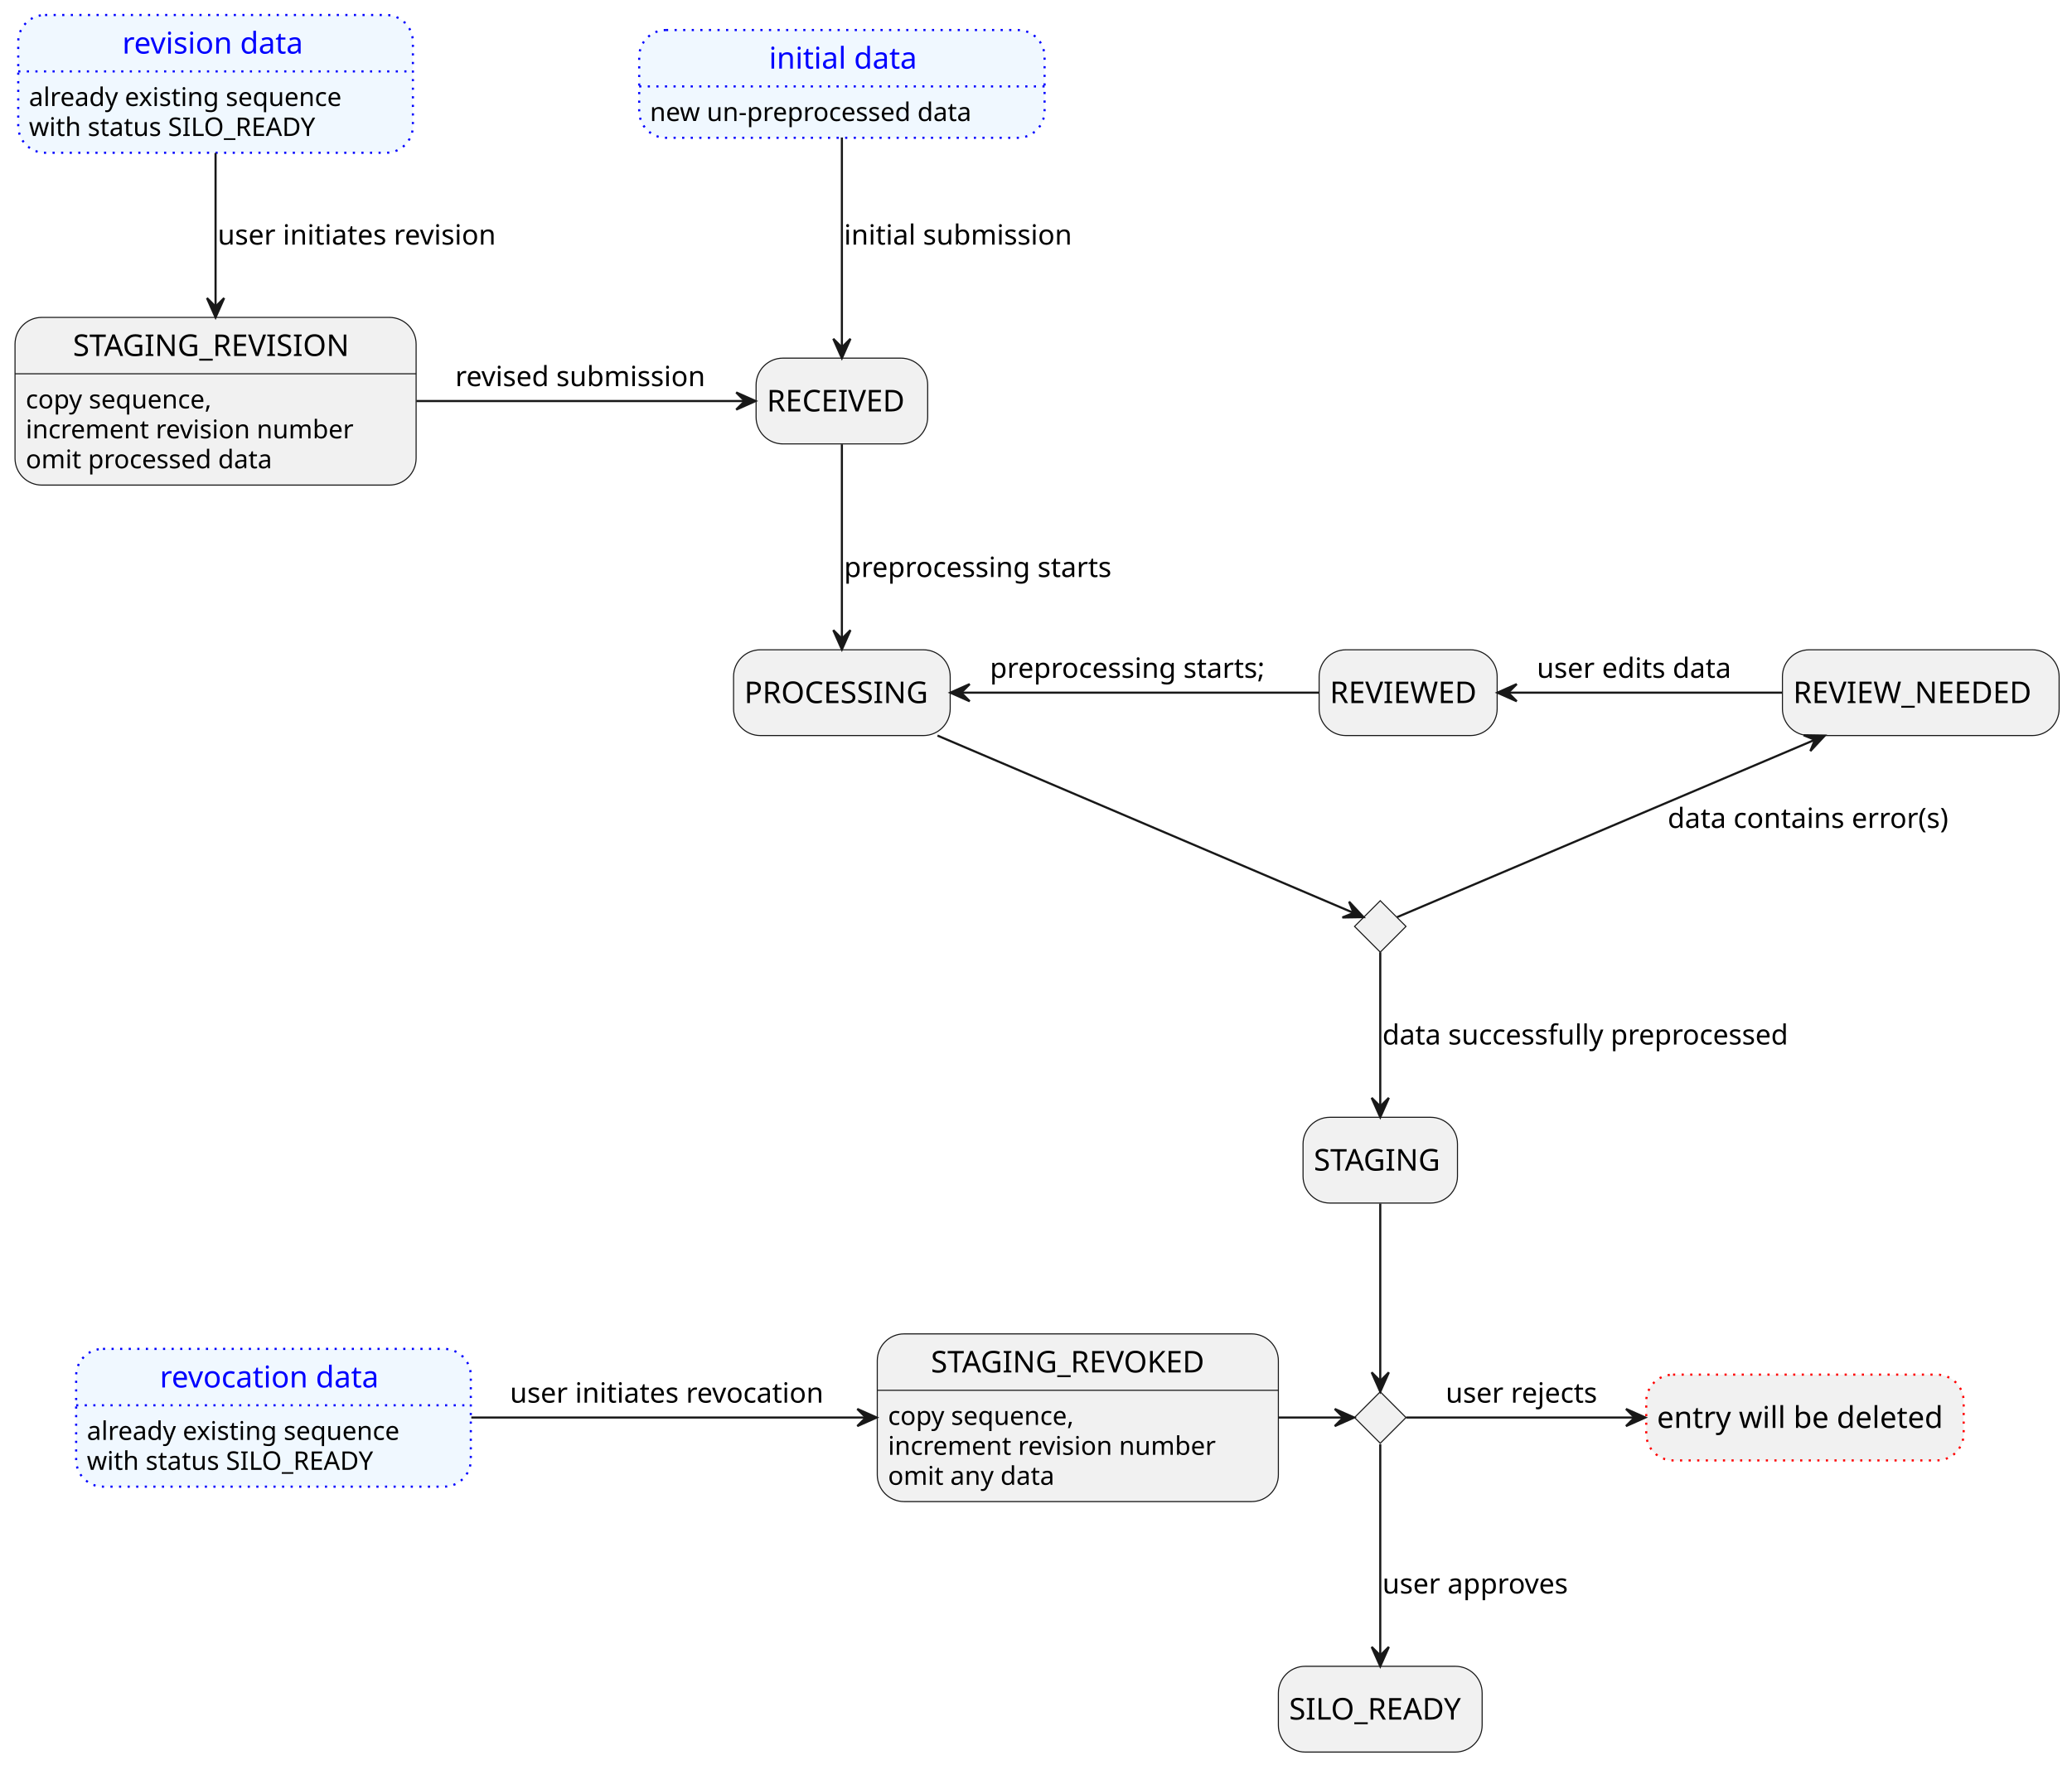
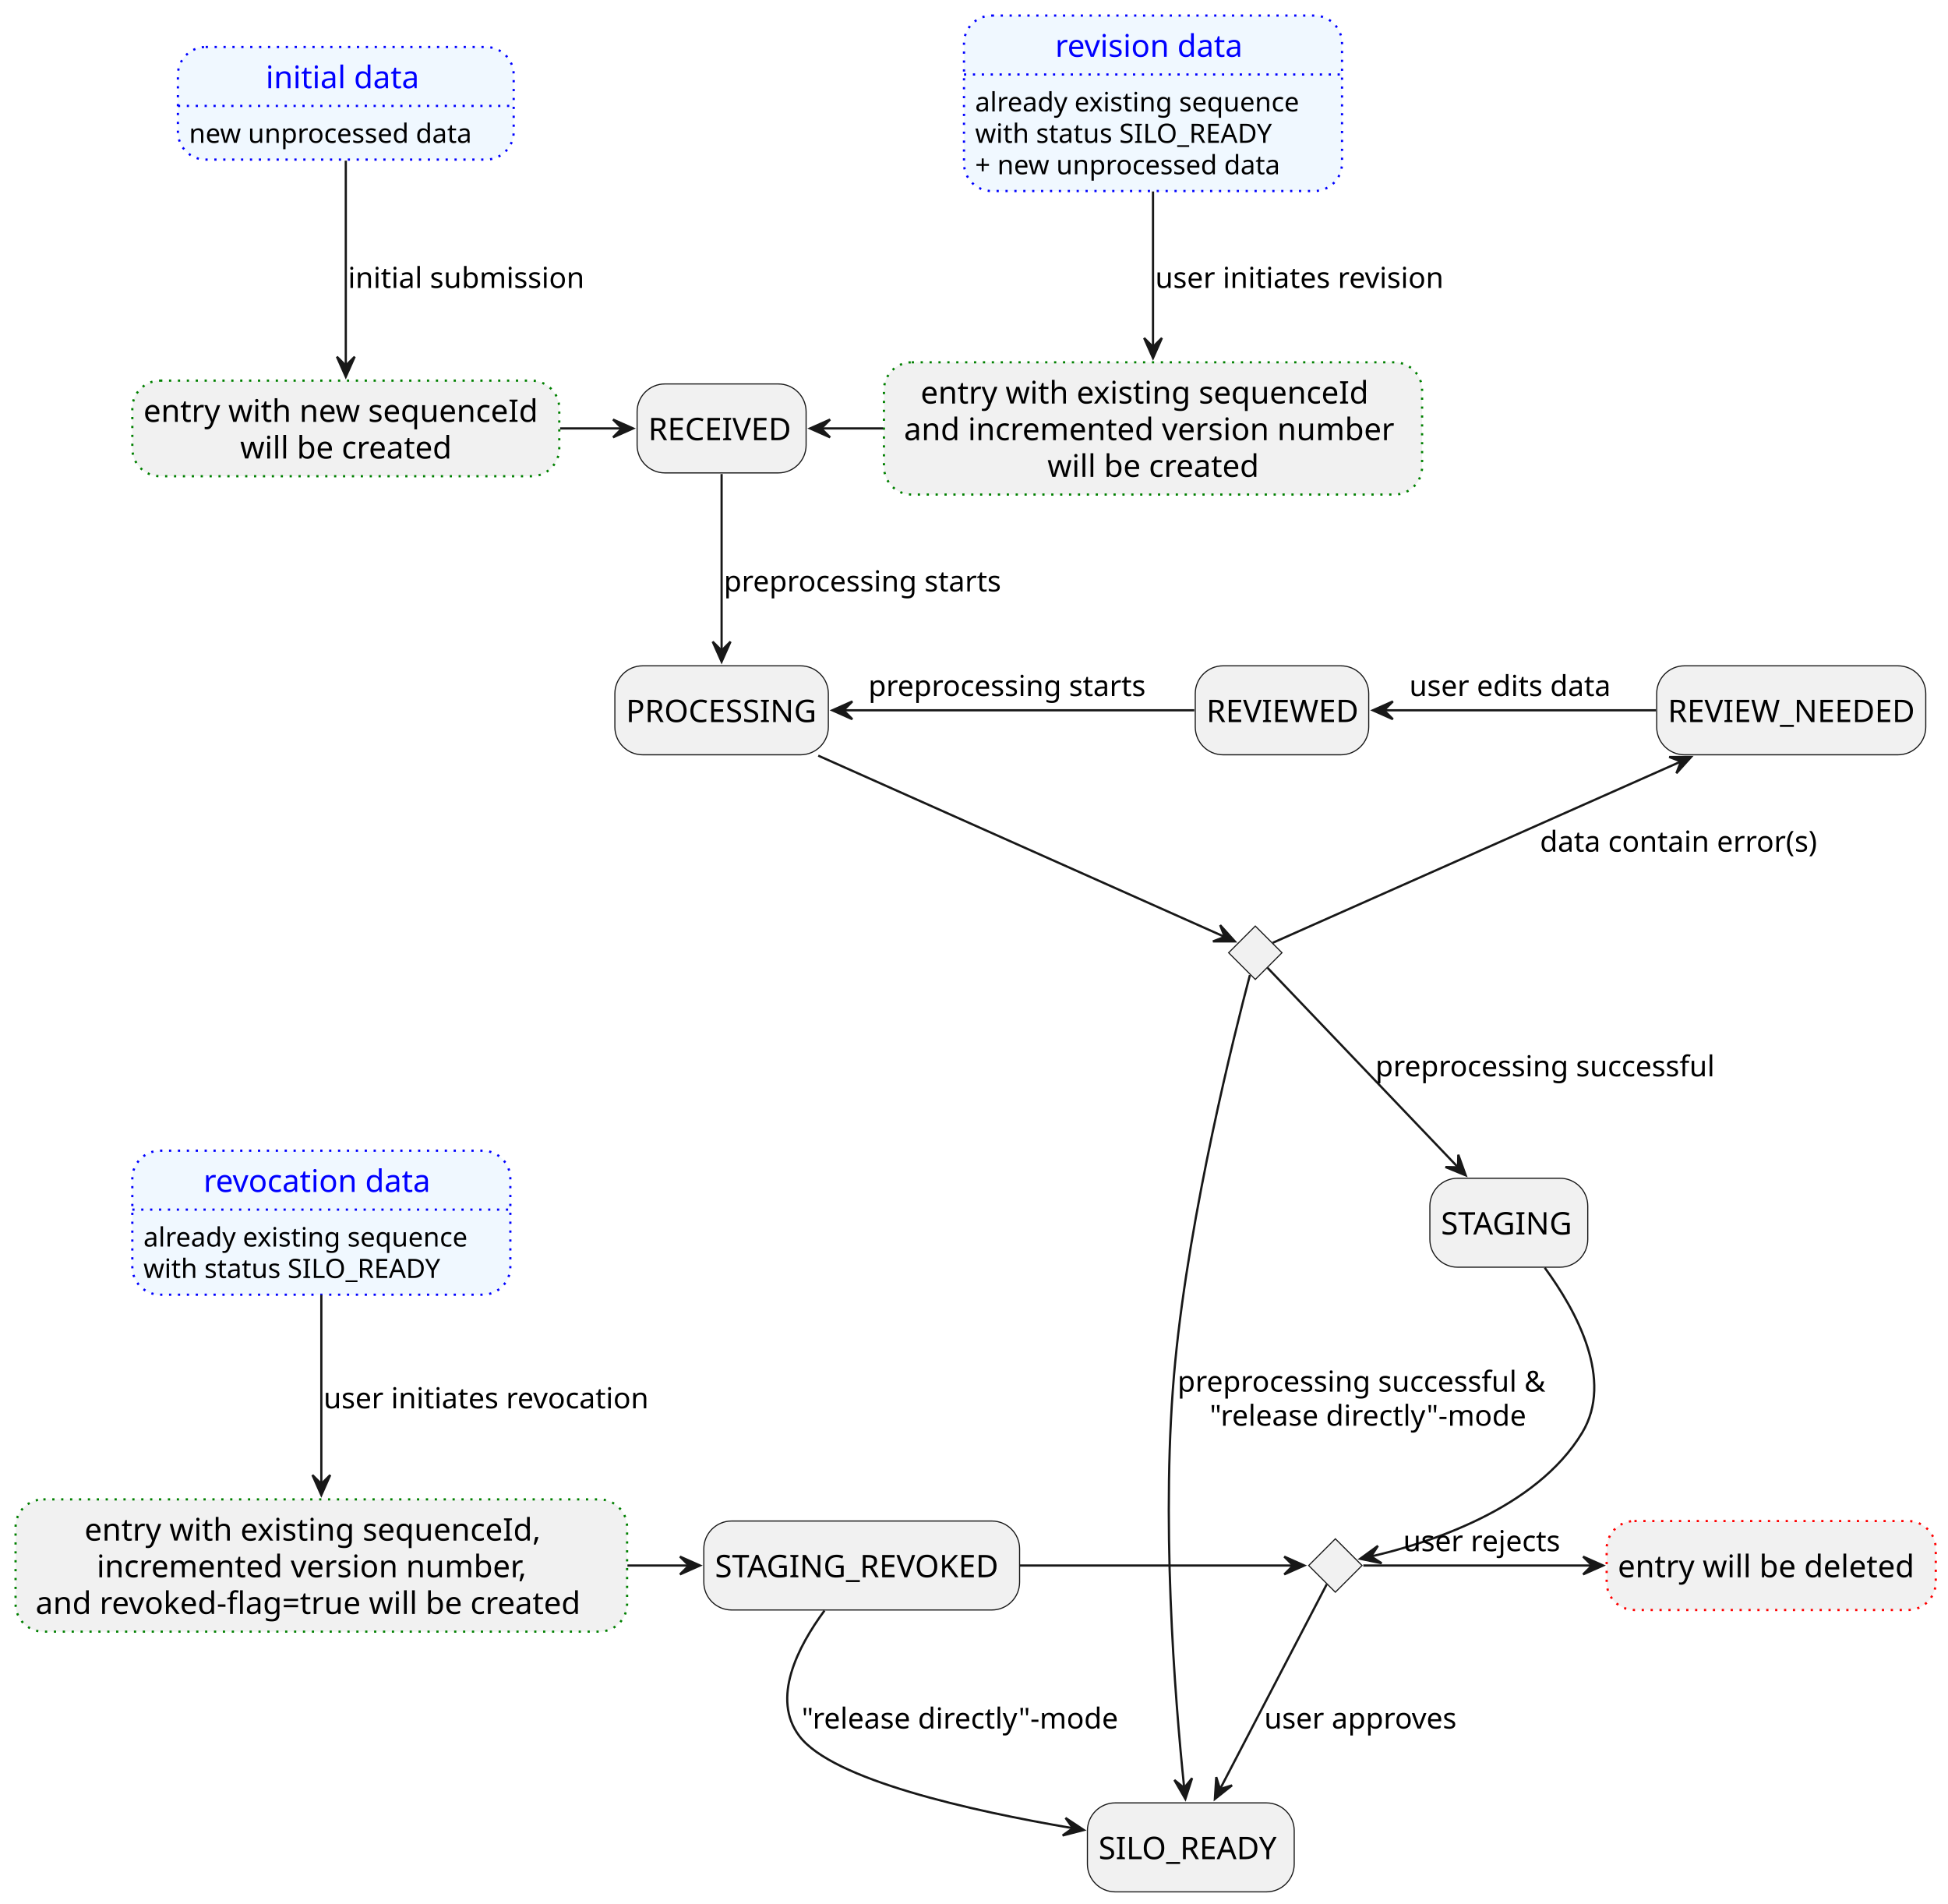
- <svg xmlns="http://www.w3.org/2000/svg" contentStyleType="text/css" height="823px" preserveAspectRatio="none" style="width:966px;height:823px;background:#FFFFFF;" version="1.1" viewBox="0 0 966 823" width="966px" zoomAndPan="magnify">
+ <svg xmlns="http://www.w3.org/2000/svg" contentStyleType="text/css" height="856px" preserveAspectRatio="none" style="width:876px;height:856px;background:#FFFFFF;" version="1.1" viewBox="0 0 876 856" width="876px" zoomAndPan="magnify">
  <defs />
  <g>
    <g id="INITIAL_DATA">
-       <rect fill="#F0F8FF" height="50.266" rx="12.5" ry="12.5" style="stroke:#0000FF;stroke-width:1.0;stroke-dasharray:1.0,3.0;" width="189" x="298" y="14" />
-       <line style="stroke:#0000FF;stroke-width:1.0;stroke-dasharray:1.0,3.0;" x1="298" x2="487" y1="40.297" y2="40.297" />
-       <text fill="#0000FF" font-family="sans-serif" font-size="14" lengthAdjust="spacing" textLength="68" x="358.5" y="31.995">initial data</text>
-       <text fill="#000000" font-family="sans-serif" font-size="12" lengthAdjust="spacing" textLength="169" x="303" y="56.435">new un-preprocessed data</text>
+       <rect fill="#F0F8FF" height="50.621" rx="12.5" ry="12.5" style="stroke:#0000FF;stroke-width:1.0;stroke-dasharray:1.0,3.0;" width="151" x="80" y="21.13" />
+       <line style="stroke:#0000FF;stroke-width:1.0;stroke-dasharray:1.0,3.0;" x1="80" x2="231" y1="47.618" y2="47.618" />
+       <text fill="#0000FF" font-family="sans-serif" font-size="14" lengthAdjust="spacing" textLength="72" x="119.5" y="39.665">initial data</text>
+       <text fill="#000000" font-family="sans-serif" font-size="12" lengthAdjust="spacing" textLength="131" x="85" y="64.22">new unprocessed data</text>
    </g>
    <g id="REVISION_DATA">
-       <rect fill="#F0F8FF" height="64.234" rx="12.5" ry="12.5" style="stroke:#0000FF;stroke-width:1.0;stroke-dasharray:1.0,3.0;" width="184" x="8.5" y="7" />
-       <line style="stroke:#0000FF;stroke-width:1.0;stroke-dasharray:1.0,3.0;" x1="8.5" x2="192.5" y1="33.297" y2="33.297" />
-       <text fill="#0000FF" font-family="sans-serif" font-size="14" lengthAdjust="spacing" textLength="87" x="57" y="24.995">revision data</text>
-       <text fill="#000000" font-family="sans-serif" font-size="12" lengthAdjust="spacing" textLength="164" x="13.5" y="49.435">already existing sequence</text>
-       <text fill="#000000" font-family="sans-serif" font-size="12" lengthAdjust="spacing" textLength="145" x="13.5" y="63.404">with status SILO_READY</text>
+       <rect fill="#F0F8FF" height="78.887" rx="12.5" ry="12.5" style="stroke:#0000FF;stroke-width:1.0;stroke-dasharray:1.0,3.0;" width="170" x="433.5" y="7" />
+       <line style="stroke:#0000FF;stroke-width:1.0;stroke-dasharray:1.0,3.0;" x1="433.5" x2="603.5" y1="33.488" y2="33.488" />
+       <text fill="#0000FF" font-family="sans-serif" font-size="14" lengthAdjust="spacing" textLength="88" x="474.5" y="25.535">revision data</text>
+       <text fill="#000000" font-family="sans-serif" font-size="12" lengthAdjust="spacing" textLength="150" x="438.5" y="50.09">already existing sequence</text>
+       <text fill="#000000" font-family="sans-serif" font-size="12" lengthAdjust="spacing" textLength="134" x="438.5" y="64.223">with status SILO_READY</text>
+       <text fill="#000000" font-family="sans-serif" font-size="12" lengthAdjust="spacing" textLength="145" x="438.5" y="78.356">+ new unprocessed data</text>
    </g>
    <g id="REVOKED_DATA">
-       <rect fill="#F0F8FF" height="64.234" rx="12.5" ry="12.5" style="stroke:#0000FF;stroke-width:1.0;stroke-dasharray:1.0,3.0;" width="184" x="35.5" y="629" />
-       <line style="stroke:#0000FF;stroke-width:1.0;stroke-dasharray:1.0,3.0;" x1="35.5" x2="219.5" y1="655.297" y2="655.297" />
-       <text fill="#0000FF" font-family="sans-serif" font-size="14" lengthAdjust="spacing" textLength="106" x="74.5" y="646.995">revocation data</text>
-       <text fill="#000000" font-family="sans-serif" font-size="12" lengthAdjust="spacing" textLength="164" x="40.5" y="671.436">already existing sequence</text>
-       <text fill="#000000" font-family="sans-serif" font-size="12" lengthAdjust="spacing" textLength="145" x="40.5" y="685.404">with status SILO_READY</text>
+       <rect fill="#F0F8FF" height="64.754" rx="12.5" ry="12.5" style="stroke:#0000FF;stroke-width:1.0;stroke-dasharray:1.0,3.0;" width="170" x="59.5" y="517.35" />
+       <line style="stroke:#0000FF;stroke-width:1.0;stroke-dasharray:1.0,3.0;" x1="59.5" x2="229.5" y1="543.838" y2="543.838" />
+       <text fill="#0000FF" font-family="sans-serif" font-size="14" lengthAdjust="spacing" textLength="106" x="91.5" y="535.885">revocation data</text>
+       <text fill="#000000" font-family="sans-serif" font-size="12" lengthAdjust="spacing" textLength="150" x="64.5" y="560.44">already existing sequence</text>
+       <text fill="#000000" font-family="sans-serif" font-size="12" lengthAdjust="spacing" textLength="134" x="64.5" y="574.573">with status SILO_READY</text>
    </g>
-     <g id="STAGING_REVISION">
-       <rect fill="#F1F1F1" height="78.203" rx="12.5" ry="12.5" style="stroke:#181818;stroke-width:0.5;" width="187" x="7" y="148" />
-       <line style="stroke:#181818;stroke-width:0.5;" x1="7" x2="194" y1="174.297" y2="174.297" />
-       <text fill="#000000" font-family="sans-serif" font-size="14" lengthAdjust="spacing" textLength="133" x="34" y="165.995">STAGING_REVISION</text>
-       <text fill="#000000" font-family="sans-serif" font-size="12" lengthAdjust="spacing" textLength="99" x="12" y="190.435">copy sequence,</text>
-       <text fill="#000000" font-family="sans-serif" font-size="12" lengthAdjust="spacing" textLength="167" x="12" y="204.404">increment revision number</text>
-       <text fill="#000000" font-family="sans-serif" font-size="12" lengthAdjust="spacing" textLength="130" x="12" y="218.373">omit processed data</text>
-     </g>
-     <g id="STAGING_REVOKED">
-       <rect fill="#F1F1F1" height="78.203" rx="12.5" ry="12.5" style="stroke:#181818;stroke-width:0.5;" width="187" x="409" y="622" />
-       <line style="stroke:#181818;stroke-width:0.5;" x1="409" x2="596" y1="648.297" y2="648.297" />
-       <text fill="#000000" font-family="sans-serif" font-size="14" lengthAdjust="spacing" textLength="137" x="434" y="639.995">STAGING_REVOKED</text>
-       <text fill="#000000" font-family="sans-serif" font-size="12" lengthAdjust="spacing" textLength="99" x="414" y="664.436">copy sequence,</text>
-       <text fill="#000000" font-family="sans-serif" font-size="12" lengthAdjust="spacing" textLength="167" x="414" y="678.404">increment revision number</text>
-       <text fill="#000000" font-family="sans-serif" font-size="12" lengthAdjust="spacing" textLength="86" x="414" y="692.373">omit any data</text>
-     </g>
-     <rect fill="#F1F1F1" height="40" rx="12.5" ry="12.5" style="stroke:#181818;stroke-width:0.5;" width="80" x="352.5" y="167" />
-     <text fill="#000000" font-family="sans-serif" font-size="14" lengthAdjust="spacing" textLength="70" x="357.5" y="191.847">RECEIVED</text>
-     <rect fill="#F1F1F1" height="40" rx="12.5" ry="12.5" style="stroke:#181818;stroke-width:0.5;" width="101" x="342" y="303" />
-     <text fill="#000000" font-family="sans-serif" font-size="14" lengthAdjust="spacing" textLength="91" x="347" y="327.847">PROCESSING</text>
-     <rect fill="#F1F1F1" height="40" rx="12.5" ry="12.5" style="stroke:#181818;stroke-width:0.5;" width="129" x="831" y="303" />
-     <text fill="#000000" font-family="sans-serif" font-size="14" lengthAdjust="spacing" textLength="119" x="836" y="327.847">REVIEW_NEEDED</text>
-     <rect fill="#F1F1F1" height="40" rx="12.5" ry="12.5" style="stroke:#181818;stroke-width:0.5;" width="83" x="615" y="303" />
-     <text fill="#000000" font-family="sans-serif" font-size="14" lengthAdjust="spacing" textLength="73" x="620" y="327.847">REVIEWED</text>
-     <rect fill="#F1F1F1" height="40" rx="12.5" ry="12.5" style="stroke:#181818;stroke-width:0.5;" width="95" x="596" y="777" />
-     <text fill="#000000" font-family="sans-serif" font-size="14" lengthAdjust="spacing" textLength="85" x="601" y="801.847">SILO_READY</text>
-     <rect fill="#F1F1F1" height="40" rx="12.5" ry="12.5" style="stroke:#FF0000;stroke-width:1.0;stroke-dasharray:1.0,3.0;" width="148" x="767.5" y="641" />
-     <text fill="#000000" font-family="sans-serif" font-size="14" lengthAdjust="spacing" textLength="138" x="772.5" y="665.847">entry will be deleted</text>
+     <rect fill="#F1F1F1" height="40" rx="12.5" ry="12.5" style="stroke:#181818;stroke-width:0.5;" width="142" x="316.5" y="683.84" />
+     <text fill="#000000" font-family="sans-serif" font-size="14" lengthAdjust="spacing" textLength="132" x="321.5" y="709.131">STAGING_REVOKED</text>
+     <rect fill="#F1F1F1" height="40" rx="12.5" ry="12.5" style="stroke:#181818;stroke-width:0.5;" width="76" x="286.5" y="172.62" />
+     <text fill="#000000" font-family="sans-serif" font-size="14" lengthAdjust="spacing" textLength="66" x="291.5" y="197.911">RECEIVED</text>
+     <rect fill="#F1F1F1" height="40" rx="12.5" ry="12.5" style="stroke:#181818;stroke-width:0.5;" width="96" x="276.5" y="299.35" />
+     <text fill="#000000" font-family="sans-serif" font-size="14" lengthAdjust="spacing" textLength="86" x="281.5" y="324.641">PROCESSING</text>
+     <rect fill="#F1F1F1" height="40" rx="12.5" ry="12.5" style="stroke:#181818;stroke-width:0.5;" width="121" x="745" y="299.35" />
+     <text fill="#000000" font-family="sans-serif" font-size="14" lengthAdjust="spacing" textLength="111" x="750" y="324.641">REVIEW_NEEDED</text>
+     <rect fill="#F1F1F1" height="40" rx="12.5" ry="12.5" style="stroke:#181818;stroke-width:0.5;" width="78" x="537.5" y="299.35" />
+     <text fill="#000000" font-family="sans-serif" font-size="14" lengthAdjust="spacing" textLength="68" x="542.5" y="324.641">REVIEWED</text>
+     <rect fill="#F1F1F1" height="40" rx="12.5" ry="12.5" style="stroke:#181818;stroke-width:0.5;" width="93" x="489" y="810.57" />
+     <text fill="#000000" font-family="sans-serif" font-size="14" lengthAdjust="spacing" textLength="83" x="494" y="835.861">SILO_READY</text>
+     <rect fill="#F1F1F1" height="42.977" rx="12.5" ry="12.5" style="stroke:#008000;stroke-width:1.0;stroke-dasharray:1.0,3.0;" width="192" x="59.5" y="171.13" />
+     <text fill="#000000" font-family="sans-serif" font-size="14" lengthAdjust="spacing" textLength="182" x="64.5" y="189.665">entry with new sequenceId</text>
+     <text fill="#000000" font-family="sans-serif" font-size="14" lengthAdjust="spacing" textLength="99" x="108" y="206.153">will be created</text>
+     <rect fill="#F1F1F1" height="59.465" rx="12.5" ry="12.5" style="stroke:#008000;stroke-width:1.0;stroke-dasharray:1.0,3.0;" width="242" x="397.5" y="162.89" />
+     <text fill="#000000" font-family="sans-serif" font-size="14" lengthAdjust="spacing" textLength="209" x="414" y="181.425">entry with existing sequenceId</text>
+     <text fill="#000000" font-family="sans-serif" font-size="14" lengthAdjust="spacing" textLength="228" x="406.5" y="197.913">and incremented version number</text>
+     <text fill="#000000" font-family="sans-serif" font-size="14" lengthAdjust="spacing" textLength="99" x="471" y="214.402">will be created</text>
+     <rect fill="#F1F1F1" height="59.465" rx="12.5" ry="12.5" style="stroke:#008000;stroke-width:1.0;stroke-dasharray:1.0,3.0;" width="275" x="7" y="674.11" />
+     <text fill="#000000" font-family="sans-serif" font-size="14" lengthAdjust="spacing" textLength="213" x="38" y="692.645">entry with existing sequenceId,</text>
+     <text fill="#000000" font-family="sans-serif" font-size="14" lengthAdjust="spacing" textLength="202" x="43.5" y="709.133">incremented version number,</text>
+     <text fill="#000000" font-family="sans-serif" font-size="14" lengthAdjust="spacing" textLength="261" x="16" y="725.622">and revoked-flag=true will be created</text>
+     <rect fill="#F1F1F1" height="40" rx="12.5" ry="12.5" style="stroke:#FF0000;stroke-width:1.0;stroke-dasharray:1.0,3.0;" width="148" x="722.5" y="683.84" />
+     <text fill="#000000" font-family="sans-serif" font-size="14" lengthAdjust="spacing" textLength="138" x="727.5" y="709.131">entry will be deleted</text>
    <g id="elem_is_error">
-       <polygon fill="#F1F1F1" points="643.5,420,655.5,432,643.5,444,631.5,432,643.5,420" style="stroke:#181818;stroke-width:0.5;" />
+       <polygon fill="#F1F1F1" points="564.5,416.35,576.5,428.35,564.5,440.35,552.5,428.35,564.5,416.35" style="stroke:#181818;stroke-width:0.5;" />
    </g>
    <g id="elem_is_approved">
-       <polygon fill="#F1F1F1" points="643.5,649,655.5,661,643.5,673,631.5,661,643.5,649" style="stroke:#181818;stroke-width:0.5;" />
+       <polygon fill="#F1F1F1" points="600.5,691.84,612.5,703.84,600.5,715.84,588.5,703.84,600.5,691.84" style="stroke:#181818;stroke-width:0.5;" />
    </g>
-     <rect fill="#F1F1F1" height="40" rx="12.5" ry="12.5" style="stroke:#181818;stroke-width:0.5;" width="72" x="607.5" y="521" />
-     <text fill="#000000" font-family="sans-serif" font-size="14" lengthAdjust="spacing" textLength="62" x="612.5" y="545.847">STAGING</text>
-     <g id="link_REVOKED_DATA_STAGING_REVOKED">
-       <path d="M219.72,661 C275.5,661 346.61,661 403.57,661 " fill="none" id="REVOKED_DATA-to-STAGING_REVOKED" style="stroke:#181818;stroke-width:1.0;" />
-       <polygon fill="#181818" points="408.69,661,399.69,657,403.69,661,399.69,665,408.69,661" style="stroke:#181818;stroke-width:1.0;" />
-       <text fill="#000000" font-family="sans-serif" font-size="13" lengthAdjust="spacing" textLength="153" x="237.75" y="654.067">user initiates revocation</text>
+     <rect fill="#F1F1F1" height="40" rx="12.5" ry="12.5" style="stroke:#181818;stroke-width:0.5;" width="71" x="643" y="529.73" />
+     <text fill="#000000" font-family="sans-serif" font-size="14" lengthAdjust="spacing" textLength="61" x="648" y="555.021">STAGING</text>
+     <g id="link_INITIAL_DATA_CREATING_SUBMIT">
+       <path d="M155.5,72.23 C155.5,97.91 155.5,137.93 155.5,164.45 " fill="none" id="INITIAL_DATA-to-CREATING_SUBMIT" style="stroke:#181818;stroke-width:1.0;" />
+       <polygon fill="#181818" points="155.5,169.38,159.5,160.38,155.5,164.38,151.5,160.38,155.5,169.38" style="stroke:#181818;stroke-width:1.0;" />
+       <text fill="#000000" font-family="sans-serif" font-size="13" lengthAdjust="spacing" textLength="113" x="156.5" y="129.458">initial submission</text>
+     </g>
+     <g id="link_CREATING_SUBMIT_RECEIVED">
+       <path d="M251.88,192.62 C261.18,192.62 270.47,192.62 279.77,192.62 " fill="none" id="CREATING_SUBMIT-to-RECEIVED" style="stroke:#181818;stroke-width:1.0;" />
+       <polygon fill="#181818" points="284.69,192.62,275.69,188.62,279.69,192.62,275.69,196.62,284.69,192.62" style="stroke:#181818;stroke-width:1.0;" />
+     </g>
+     <g id="link_REVISION_DATA_CREATING_REVISE">
+       <path d="M518.5,86.08 C518.5,107.85 518.5,134.85 518.5,156.09 " fill="none" id="REVISION_DATA-to-CREATING_REVISE" style="stroke:#181818;stroke-width:1.0;" />
+       <polygon fill="#181818" points="518.5,160.97,522.5,151.97,518.5,155.97,514.5,151.97,518.5,160.97" style="stroke:#181818;stroke-width:1.0;" />
+       <text fill="#000000" font-family="sans-serif" font-size="13" lengthAdjust="spacing" textLength="136" x="519.5" y="129.458">user initiates revision</text>
+     </g>
+     <g id="link_RECEIVED_CREATING_REVISE">
+       <path d="M369.21,192.62 C378.52,192.62 387.83,192.62 397.14,192.62 " fill="none" id="RECEIVED-backto-CREATING_REVISE" style="stroke:#181818;stroke-width:1.0;" />
+       <polygon fill="#181818" points="364.28,192.62,373.28,196.62,369.28,192.62,373.28,188.62,364.28,192.62" style="stroke:#181818;stroke-width:1.0;" />
+     </g>
+     <g id="link_REVOKED_DATA_CREATING_REVOKE">
+       <path d="M144.5,582.25 C144.5,607.03 144.5,641.57 144.5,667.33 " fill="none" id="REVOKED_DATA-to-CREATING_REVOKE" style="stroke:#181818;stroke-width:1.0;" />
+       <polygon fill="#181818" points="144.5,672.17,148.5,663.17,144.5,667.17,140.5,663.17,144.5,672.17" style="stroke:#181818;stroke-width:1.0;" />
+       <text fill="#000000" font-family="sans-serif" font-size="13" lengthAdjust="spacing" textLength="152" x="145.5" y="633.178">user initiates revocation</text>
+     </g>
+     <g id="link_CREATING_REVOKE_STAGING_REVOKED">
+       <path d="M282.14,703.84 C291.39,703.84 300.64,703.84 309.89,703.84 " fill="none" id="CREATING_REVOKE-to-STAGING_REVOKED" style="stroke:#181818;stroke-width:1.0;" />
+       <polygon fill="#181818" points="314.78,703.84,305.78,699.84,309.78,703.84,305.78,707.84,314.78,703.84" style="stroke:#181818;stroke-width:1.0;" />
    </g>
    <g id="link_STAGING_REVOKED_is_approved">
-       <path d="M596.13,661 C606.11,661 616.09,661 626.07,661 " fill="none" id="STAGING_REVOKED-to-is_approved" style="stroke:#181818;stroke-width:1.0;" />
-       <polygon fill="#181818" points="631.29,661,622.29,657,626.29,661,622.29,665,631.29,661" style="stroke:#181818;stroke-width:1.0;" />
+       <path d="M458.64,703.84 C499.66,703.84 540.69,703.84 581.71,703.84 " fill="none" id="STAGING_REVOKED-to-is_approved" style="stroke:#181818;stroke-width:1.0;" />
+       <polygon fill="#181818" points="586.52,703.84,577.52,699.84,581.52,703.84,577.52,707.84,586.52,703.84" style="stroke:#181818;stroke-width:1.0;" />
    </g>
-     <g id="link_INITIAL_DATA_RECEIVED">
-       <path d="M392.5,64.11 C392.5,91.14 392.5,134.72 392.5,161.79 " fill="none" id="INITIAL_DATA-to-RECEIVED" style="stroke:#181818;stroke-width:1.0;" />
-       <polygon fill="#181818" points="392.5,166.98,396.5,157.98,392.5,161.98,388.5,157.98,392.5,166.98" style="stroke:#181818;stroke-width:1.0;" />
-       <text fill="#000000" font-family="sans-serif" font-size="13" lengthAdjust="spacing" textLength="109" x="393.5" y="114.067">initial submission</text>
-     </g>
-     <g id="link_REVISION_DATA_STAGING_REVISION">
-       <path d="M100.5,71.32 C100.5,92.2 100.5,119.91 100.5,142.87 " fill="none" id="REVISION_DATA-to-STAGING_REVISION" style="stroke:#181818;stroke-width:1.0;" />
-       <polygon fill="#181818" points="100.5,147.99,104.5,138.99,100.5,142.99,96.5,138.99,100.5,147.99" style="stroke:#181818;stroke-width:1.0;" />
-       <text fill="#000000" font-family="sans-serif" font-size="13" lengthAdjust="spacing" textLength="135" x="101.5" y="114.067">user initiates revision</text>
-     </g>
-     <g id="link_STAGING_REVISION_RECEIVED">
-       <path d="M194.1,187 C245.18,187 306.14,187 346.88,187 " fill="none" id="STAGING_REVISION-to-RECEIVED" style="stroke:#181818;stroke-width:1.0;" />
-       <polygon fill="#181818" points="352.24,187,343.24,183,347.24,187,343.24,191,352.24,187" style="stroke:#181818;stroke-width:1.0;" />
-       <text fill="#000000" font-family="sans-serif" font-size="13" lengthAdjust="spacing" textLength="122" x="212.25" y="180.067">revised submission</text>
+     <g id="link_STAGING_REVOKED_SILO_READY">
+       <path d="M370.77,724.1 C358.74,740.39 346.7,763.71 359.5,780.57 C374.43,800.23 436.29,814.1 482.48,821.95 " fill="none" id="STAGING_REVOKED-to-SILO_READY" style="stroke:#181818;stroke-width:1.0;" />
+       <polygon fill="#181818" points="487.39,822.77,479.178,817.333,482.459,821.941,477.851,825.222,487.39,822.77" style="stroke:#181818;stroke-width:1.0;" />
+       <text fill="#000000" font-family="sans-serif" font-size="13" lengthAdjust="spacing" textLength="148" x="360.5" y="777.138">"release directly"-mode</text>
    </g>
    <g id="link_RECEIVED_PROCESSING">
-       <path d="M392.5,207.2 C392.5,230.98 392.5,271.53 392.5,297.52 " fill="none" id="RECEIVED-to-PROCESSING" style="stroke:#181818;stroke-width:1.0;" />
-       <polygon fill="#181818" points="392.5,302.84,396.5,293.84,392.5,297.84,388.5,293.84,392.5,302.84" style="stroke:#181818;stroke-width:1.0;" />
-       <text fill="#000000" font-family="sans-serif" font-size="13" lengthAdjust="spacing" textLength="131" x="393.5" y="269.067">preprocessing starts</text>
+       <path d="M324.5,213.11 C324.5,234.53 324.5,269.02 324.5,292.64 " fill="none" id="RECEIVED-to-PROCESSING" style="stroke:#181818;stroke-width:1.0;" />
+       <polygon fill="#181818" points="324.5,297.49,328.5,288.49,324.5,292.49,320.5,288.49,324.5,297.49" style="stroke:#181818;stroke-width:1.0;" />
+       <text fill="#000000" font-family="sans-serif" font-size="13" lengthAdjust="spacing" textLength="129" x="325.5" y="265.918">preprocessing starts</text>
    </g>
    <g id="link_PROCESSING_is_error">
-       <path d="M437.08,343.01 C495.89,368.08 596.03,410.76 631,425.67 " fill="none" id="PROCESSING-to-is_error" style="stroke:#181818;stroke-width:1.0;" />
-       <polygon fill="#181818" points="635.68,427.67,628.964,420.466,631.079,425.712,625.832,427.827,635.68,427.67" style="stroke:#181818;stroke-width:1.0;" />
+       <path d="M367.96,339.73 C423.41,364.45 516.26,405.85 550.92,421.3 " fill="none" id="PROCESSING-to-is_error" style="stroke:#181818;stroke-width:1.0;" />
+       <polygon fill="#181818" points="555.3,423.25,548.705,415.936,550.732,421.217,545.451,423.244,555.3,423.25" style="stroke:#181818;stroke-width:1.0;" />
    </g>
    <g id="link_REVIEW_NEEDED_is_error">
-       <path d="M845.93,345.05 C783.37,371.61 680.41,415.33 651.35,427.67 " fill="none" id="REVIEW_NEEDED-backto-is_error" style="stroke:#181818;stroke-width:1.0;" />
-       <polygon fill="#181818" points="850.74,343.01,840.892,342.853,846.139,344.967,844.024,350.214,850.74,343.01" style="stroke:#181818;stroke-width:1.0;" />
-       <text fill="#000000" font-family="sans-serif" font-size="13" lengthAdjust="spacing" textLength="139" x="777.5" y="386.067">data contains error(s)</text>
+       <path d="M756.19,342.24 C696.44,368.77 600.28,411.46 572.35,423.87 " fill="none" id="REVIEW_NEEDED-backto-is_error" style="stroke:#181818;stroke-width:1.0;" />
+       <polygon fill="#181818" points="760.47,340.34,750.621,340.334,755.9,342.368,753.866,347.647,760.47,340.34" style="stroke:#181818;stroke-width:1.0;" />
+       <text fill="#000000" font-family="sans-serif" font-size="13" lengthAdjust="spacing" textLength="127" x="692.5" y="382.918">data contain error(s)</text>
    </g>
    <g id="link_REVIEWED_REVIEW_NEEDED">
-       <path d="M703.39,323 C739.81,323 790.7,323 830.96,323 " fill="none" id="REVIEWED-backto-REVIEW_NEEDED" style="stroke:#181818;stroke-width:1.0;" />
-       <polygon fill="#181818" points="698.13,323,707.13,327,703.13,323,707.13,319,698.13,323" style="stroke:#181818;stroke-width:1.0;" />
-       <text fill="#000000" font-family="sans-serif" font-size="13" lengthAdjust="spacing" textLength="96" x="716.5" y="316.067">user edits data</text>
+       <path d="M622.26,319.35 C657.41,319.35 706.28,319.35 744.71,319.35 " fill="none" id="REVIEWED-backto-REVIEW_NEEDED" style="stroke:#181818;stroke-width:1.0;" />
+       <polygon fill="#181818" points="617.38,319.35,626.38,323.35,622.38,319.35,626.38,315.35,617.38,319.35" style="stroke:#181818;stroke-width:1.0;" />
+       <text fill="#000000" font-family="sans-serif" font-size="13" lengthAdjust="spacing" textLength="93" x="633.75" y="312.918">user edits data</text>
    </g>
    <g id="link_PROCESSING_REVIEWED">
-       <path d="M448.14,323 C497.91,323 569.77,323 614.77,323 " fill="none" id="PROCESSING-backto-REVIEWED" style="stroke:#181818;stroke-width:1.0;" />
-       <polygon fill="#181818" points="443.09,323,452.09,327,448.09,323,452.09,319,443.09,323" style="stroke:#181818;stroke-width:1.0;" />
-       <text fill="#000000" font-family="sans-serif" font-size="13" lengthAdjust="spacing" textLength="135" x="461.5" y="316.067">preprocessing starts;</text>
+       <path d="M379.07,319.35 C426.67,319.35 494.58,319.35 537.06,319.35 " fill="none" id="PROCESSING-backto-REVIEWED" style="stroke:#181818;stroke-width:1.0;" />
+       <polygon fill="#181818" points="374.3,319.35,383.3,323.35,379.3,319.35,383.3,315.35,374.3,319.35" style="stroke:#181818;stroke-width:1.0;" />
+       <text fill="#000000" font-family="sans-serif" font-size="13" lengthAdjust="spacing" textLength="129" x="390.5" y="312.918">preprocessing starts</text>
    </g>
    <g id="link_is_error_STAGING">
-       <path d="M643.5,444.05 C643.5,460.85 643.5,493.26 643.5,515.74 " fill="none" id="is_error-to-STAGING" style="stroke:#181818;stroke-width:1.0;" />
-       <polygon fill="#181818" points="643.5,520.94,647.5,511.94,643.5,515.94,639.5,511.94,643.5,520.94" style="stroke:#181818;stroke-width:1.0;" />
-       <text fill="#000000" font-family="sans-serif" font-size="13" lengthAdjust="spacing" textLength="200" x="644.5" y="487.067">data successfully preprocessed</text>
+       <path d="M570,435.11 C585.28,451.11 628.92,496.81 655.97,525.14 " fill="none" id="is_error-to-STAGING" style="stroke:#181818;stroke-width:1.0;" />
+       <polygon fill="#181818" points="659.12,528.43,655.79,519.161,655.664,524.817,650.008,524.691,659.12,528.43" style="stroke:#181818;stroke-width:1.0;" />
+       <text fill="#000000" font-family="sans-serif" font-size="13" lengthAdjust="spacing" textLength="160" x="618.5" y="483.918">preprocessing successful</text>
+     </g>
+     <g id="link_is_error_SILO_READY">
+       <path d="M562.07,438.39 C555.09,464.84 535.09,544.52 528.5,612.11 C521.76,681.19 528.3,763.15 532.53,803.9 " fill="none" id="is_error-to-SILO_READY" style="stroke:#181818;stroke-width:1.0;" />
+       <polygon fill="#181818" points="533.05,808.81,536.076,799.438,532.521,803.838,528.121,800.283,533.05,808.81" style="stroke:#181818;stroke-width:1.0;" />
+       <text fill="#000000" font-family="sans-serif" font-size="13" lengthAdjust="spacing" textLength="173" x="529.5" y="625.678">preprocessing successful &amp;</text>
+       <text fill="#000000" font-family="sans-serif" font-size="13" lengthAdjust="spacing" textLength="148" x="544" y="640.989">"release directly"-mode</text>
    </g>
    <g id="link_STAGING_is_approved">
-       <path d="M643.5,561.22 C643.5,584.22 643.5,622.31 643.5,643.85 " fill="none" id="STAGING-to-is_approved" style="stroke:#181818;stroke-width:1.0;" />
-       <polygon fill="#181818" points="643.5,648.95,647.5,639.95,643.5,643.95,639.5,639.95,643.5,648.95" style="stroke:#181818;stroke-width:1.0;" />
+       <path d="M694.66,569.96 C709.05,589.57 725.78,620.39 711.5,644.11 C690.64,678.74 641.76,694.01 616.4,699.8 " fill="none" id="STAGING-to-is_approved" style="stroke:#181818;stroke-width:1.0;" />
+       <polygon fill="#181818" points="611.68,700.82,621.322,702.826,616.567,699.763,619.63,695.007,611.68,700.82" style="stroke:#181818;stroke-width:1.0;" />
    </g>
    <g id="link_is_approved_SILO_READY">
-       <path d="M643.5,673.42 C643.5,695.11 643.5,742.68 643.5,771.76 " fill="none" id="is_approved-to-SILO_READY" style="stroke:#181818;stroke-width:1.0;" />
-       <polygon fill="#181818" points="643.5,776.97,647.5,767.97,643.5,771.97,639.5,767.97,643.5,776.97" style="stroke:#181818;stroke-width:1.0;" />
-       <text fill="#000000" font-family="sans-serif" font-size="13" lengthAdjust="spacing" textLength="91" x="644.5" y="743.067">user approves</text>
+       <path d="M596.63,712.27 C587.35,730.07 563.52,775.81 548.5,804.63 " fill="none" id="is_approved-to-SILO_READY" style="stroke:#181818;stroke-width:1.0;" />
+       <polygon fill="#181818" points="546.32,808.81,554.034,802.686,548.636,804.379,546.943,798.981,546.32,808.81" style="stroke:#181818;stroke-width:1.0;" />
+       <text fill="#000000" font-family="sans-serif" font-size="13" lengthAdjust="spacing" textLength="88" x="568.5" y="777.138">user approves</text>
    </g>
    <g id="link_is_approved_DELETION">
-       <path d="M655.59,661 C676.56,661 721.32,661 761.66,661 " fill="none" id="is_approved-to-DELETION" style="stroke:#181818;stroke-width:1.0;" />
-       <polygon fill="#181818" points="767.07,661,758.07,657,762.07,661,758.07,665,767.07,661" style="stroke:#181818;stroke-width:1.0;" />
-       <text fill="#000000" font-family="sans-serif" font-size="13" lengthAdjust="spacing" textLength="75" x="674" y="654.067">user rejects</text>
+       <path d="M613.06,703.84 C633.83,703.84 676.95,703.84 716.17,703.84 " fill="none" id="is_approved-to-DELETION" style="stroke:#181818;stroke-width:1.0;" />
+       <polygon fill="#181818" points="720.91,703.84,711.91,699.84,715.91,703.84,711.91,707.84,720.91,703.84" style="stroke:#181818;stroke-width:1.0;" />
+       <text fill="#000000" font-family="sans-serif" font-size="13" lengthAdjust="spacing" textLength="73" x="631" y="697.408">user rejects</text>
    </g>
  </g>
</svg>
